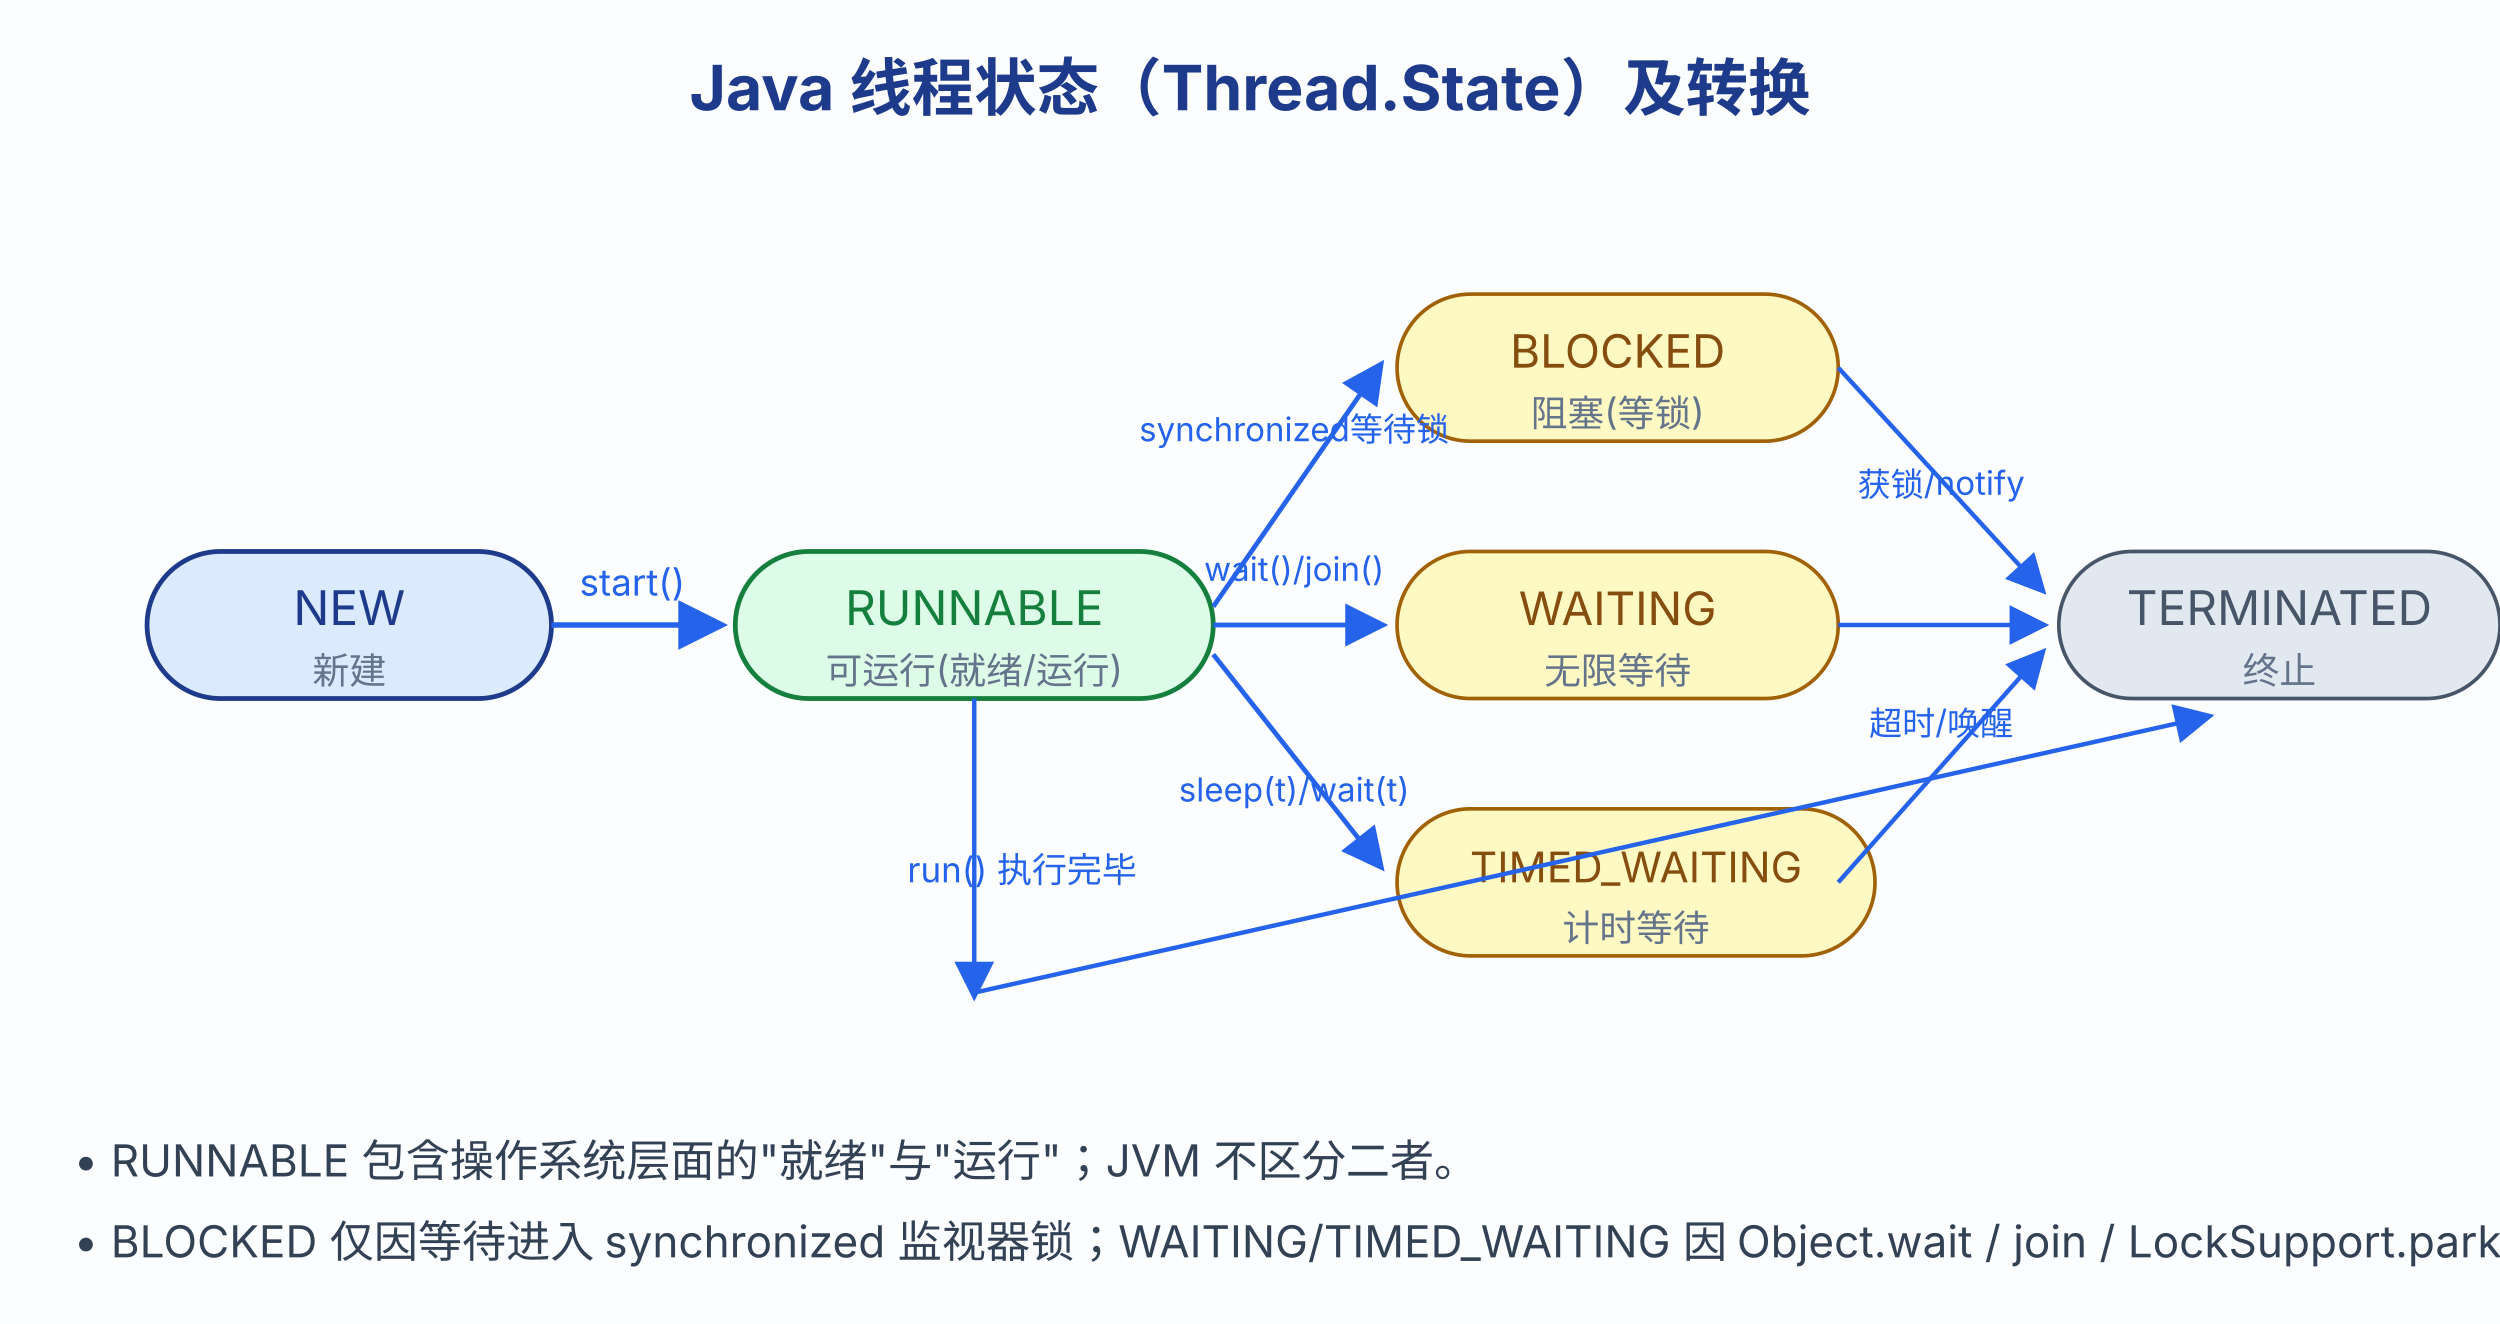
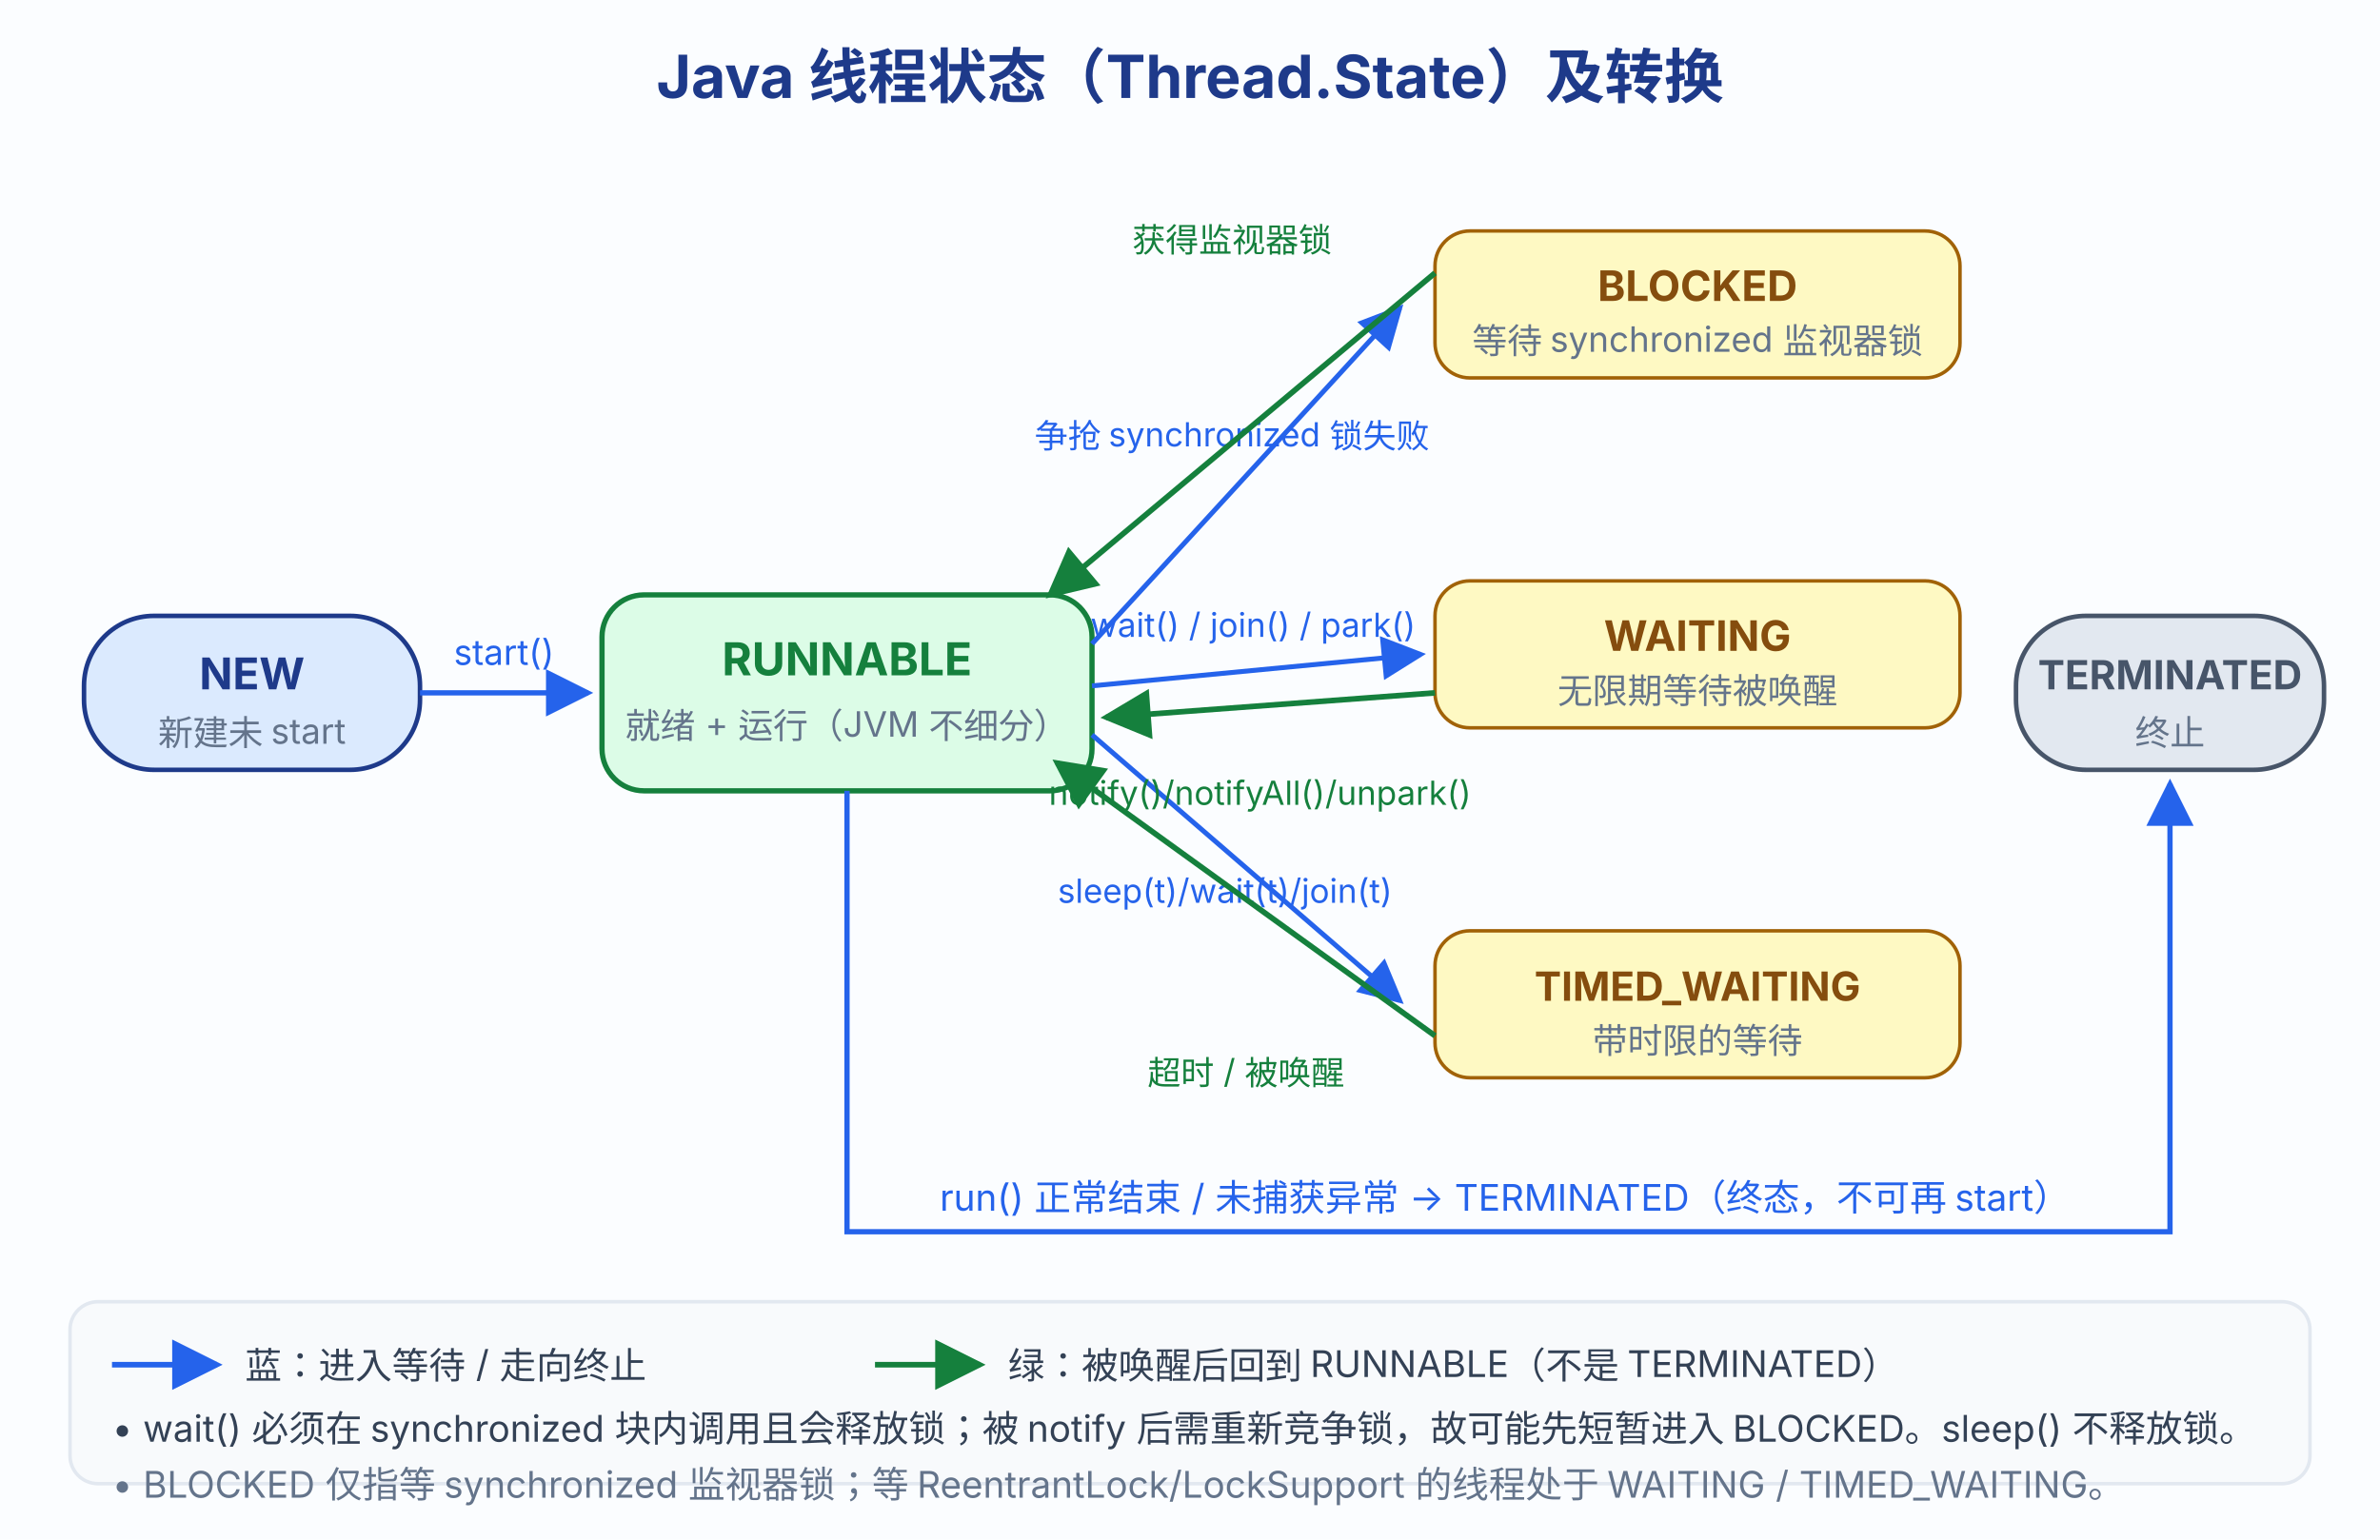
- <svg xmlns="http://www.w3.org/2000/svg" viewBox="0 0 680 360" font-family="-apple-system, 'PingFang SC', 'Microsoft YaHei', sans-serif">
-   <rect x="0" y="0" width="680" height="360" fill="#fbfdff" />
-   <text x="340" y="30" text-anchor="middle" font-size="17" font-weight="700" fill="#1e3a8a">Java 线程状态（Thread.State）及转换</text>
+ <svg xmlns="http://www.w3.org/2000/svg" viewBox="0 0 680 440" font-family="-apple-system, 'PingFang SC', 'Microsoft YaHei', sans-serif">
+   <rect x="0" y="0" width="680" height="440" fill="#fbfdff" />
+   <text x="340" y="28" text-anchor="middle" font-size="17" font-weight="700" fill="#1e3a8a">Java 线程状态（Thread.State）及转换</text>
  <defs>
-     <marker id="ar" markerWidth="9" markerHeight="9" refX="7" refY="4.5" orient="auto">
+     <marker id="go" markerWidth="9" markerHeight="9" refX="8" refY="4.5" orient="auto">
      <path d="M0,0 L9,4.5 L0,9 z" fill="#2563eb" />
    </marker>
+     <marker id="back" markerWidth="9" markerHeight="9" refX="8" refY="4.5" orient="auto">
+       <path d="M0,0 L9,4.5 L0,9 z" fill="#15803d" />
+     </marker>
  </defs>
-   <rect x="40" y="150" width="110" height="40" rx="20" fill="#dbeafe" stroke="#1e3a8a" stroke-width="1.3" />
-   <text x="95" y="170" text-anchor="middle" font-size="13" fill="#1e3a8a">NEW</text>
-   <text x="95" y="186" text-anchor="middle" font-size="10" fill="#64748b">新建</text>
-   <rect x="200" y="150" width="130" height="40" rx="20" fill="#dcfce7" stroke="#15803d" stroke-width="1.3" />
-   <text x="265" y="170" text-anchor="middle" font-size="13" fill="#15803d">RUNNABLE</text>
-   <text x="265" y="186" text-anchor="middle" font-size="10" fill="#64748b">可运行(就绪/运行)</text>
-   <rect x="380" y="80" width="120" height="40" rx="20" fill="#fef9c3" stroke="#a16207" />
-   <text x="440" y="100" text-anchor="middle" font-size="12.5" fill="#854d0e">BLOCKED</text>
-   <text x="440" y="116" text-anchor="middle" font-size="10" fill="#64748b">阻塞(等锁)</text>
-   <rect x="380" y="150" width="120" height="40" rx="20" fill="#fef9c3" stroke="#a16207" />
-   <text x="440" y="170" text-anchor="middle" font-size="12.5" fill="#854d0e">WAITING</text>
-   <text x="440" y="186" text-anchor="middle" font-size="10" fill="#64748b">无限等待</text>
-   <rect x="380" y="220" width="130" height="40" rx="20" fill="#fef9c3" stroke="#a16207" />
-   <text x="445" y="240" text-anchor="middle" font-size="11.5" fill="#854d0e">TIMED_WAITING</text>
-   <text x="445" y="256" text-anchor="middle" font-size="10" fill="#64748b">计时等待</text>
-   <rect x="560" y="150" width="120" height="40" rx="20" fill="#e2e8f0" stroke="#475569" />
-   <text x="620" y="170" text-anchor="middle" font-size="13" fill="#475569">TERMINATED</text>
-   <text x="620" y="186" text-anchor="middle" font-size="10" fill="#64748b">终止</text>
-   <line x1="150" y1="170" x2="195" y2="170" stroke="#2563eb" stroke-width="1.5" marker-end="url(#ar)" />
-   <text x="172" y="162" text-anchor="middle" font-size="10" fill="#2563eb">start()</text>
-   <line x1="330" y1="165" x2="375" y2="100" stroke="#2563eb" stroke-width="1.3" marker-end="url(#ar)" />
-   <line x1="330" y1="170" x2="375" y2="170" stroke="#2563eb" stroke-width="1.3" marker-end="url(#ar)" />
-   <line x1="330" y1="178" x2="375" y2="235" stroke="#2563eb" stroke-width="1.3" marker-end="url(#ar)" />
-   <text x="352" y="120" text-anchor="middle" font-size="9" fill="#2563eb">synchronized等待锁</text>
-   <text x="352" y="158" text-anchor="middle" font-size="9" fill="#2563eb">wait()/join()</text>
-   <text x="352" y="218" text-anchor="middle" font-size="9" fill="#2563eb">sleep(t)/wait(t)</text>
-   <line x1="500" y1="100" x2="555" y2="160" stroke="#2563eb" stroke-width="1.2" marker-end="url(#ar)" />
-   <line x1="500" y1="170" x2="555" y2="170" stroke="#2563eb" stroke-width="1.2" marker-end="url(#ar)" />
-   <line x1="500" y1="240" x2="555" y2="178" stroke="#2563eb" stroke-width="1.2" marker-end="url(#ar)" />
-   <text x="528" y="135" text-anchor="middle" font-size="9" fill="#2563eb">获锁/notify</text>
-   <text x="528" y="200" text-anchor="middle" font-size="9" fill="#2563eb">超时/唤醒</text>
-   <line x1="265" y1="190" x2="265" y2="270" stroke="#2563eb" stroke-width="1.2" marker-end="url(#ar)" />
-   <text x="278" y="240" text-anchor="middle" font-size="9.5" fill="#2563eb">run() 执行完毕</text>
-   <line x1="265" y1="270" x2="600" y2="195" stroke="#2563eb" stroke-width="1.2" marker-end="url(#ar)" />
-   <text x="20" y="320" font-size="12" fill="#334155">• RUNNABLE 包含操作系统层面的"就绪"与"运行"；JVM 不区分二者。</text>
-   <text x="20" y="342" font-size="12" fill="#334155">• BLOCKED 仅因等待进入 synchronized 监视器锁；WAITING/TIMED_WAITING 因 Object.wait / join / LockSupport.park。</text>
+   <rect x="24" y="176" width="96" height="44" rx="20" fill="#dbeafe" stroke="#1e3a8a" stroke-width="1.3" />
+   <text x="72" y="197" text-anchor="middle" font-size="12.5" font-weight="700" fill="#1e3a8a">NEW</text>
+   <text x="72" y="213" text-anchor="middle" font-size="10" fill="#64748b">新建未 start</text>
+   <rect x="172" y="170" width="140" height="56" rx="12" fill="#dcfce7" stroke="#15803d" stroke-width="1.5" />
+   <text x="242" y="193" text-anchor="middle" font-size="13" font-weight="700" fill="#15803d">RUNNABLE</text>
+   <text x="242" y="211" text-anchor="middle" font-size="10" fill="#64748b">就绪 + 运行（JVM 不细分）</text>
+   <rect x="410" y="66" width="150" height="42" rx="10" fill="#fef9c3" stroke="#a16207" />
+   <text x="485" y="86" text-anchor="middle" font-size="12" font-weight="700" fill="#854d0e">BLOCKED</text>
+   <text x="485" y="101" text-anchor="middle" font-size="10" fill="#64748b">等待 synchronized 监视器锁</text>
+   <rect x="410" y="166" width="150" height="42" rx="10" fill="#fef9c3" stroke="#a16207" />
+   <text x="485" y="186" text-anchor="middle" font-size="12" font-weight="700" fill="#854d0e">WAITING</text>
+   <text x="485" y="201" text-anchor="middle" font-size="10" fill="#64748b">无限期等待被唤醒</text>
+   <rect x="410" y="266" width="150" height="42" rx="10" fill="#fef9c3" stroke="#a16207" />
+   <text x="485" y="286" text-anchor="middle" font-size="11.5" font-weight="700" fill="#854d0e">TIMED_WAITING</text>
+   <text x="485" y="301" text-anchor="middle" font-size="10" fill="#64748b">带时限的等待</text>
+   <rect x="576" y="176" width="88" height="44" rx="20" fill="#e2e8f0" stroke="#475569" stroke-width="1.3" />
+   <text x="620" y="197" text-anchor="middle" font-size="11.5" font-weight="700" fill="#475569">TERMINATED</text>
+   <text x="620" y="213" text-anchor="middle" font-size="10" fill="#64748b">终止</text>
+   <line x1="120" y1="198" x2="168" y2="198" stroke="#2563eb" stroke-width="1.5" marker-end="url(#go)" />
+   <text x="144" y="190" text-anchor="middle" font-size="10" fill="#2563eb">start()</text>
+   <path d="M242 226 L242 352 L620 352 L620 224" fill="none" stroke="#2563eb" stroke-width="1.5" marker-end="url(#go)" />
+   <text x="430" y="346" text-anchor="middle" font-size="10.5" fill="#2563eb">run() 正常结束 / 未捕获异常 → TERMINATED（终态，不可再 start）</text>
+   <path d="M312 184 L400 88" fill="none" stroke="#2563eb" stroke-width="1.4" marker-end="url(#go)" />
+   <line x1="312" y1="196" x2="406" y2="187" stroke="#2563eb" stroke-width="1.4" marker-end="url(#go)" />
+   <path d="M312 210 L400 286" fill="none" stroke="#2563eb" stroke-width="1.4" marker-end="url(#go)" />
+   <text x="352" y="128" text-anchor="middle" font-size="9.5" fill="#2563eb">争抢 synchronized 锁失败</text>
+   <text x="358" y="182" text-anchor="middle" font-size="9.5" fill="#2563eb">wait() / join() / park()</text>
+   <text x="350" y="258" text-anchor="middle" font-size="9.5" fill="#2563eb">sleep(t)/wait(t)/join(t)</text>
+   <path d="M410 78 L300 170" fill="none" stroke="#15803d" stroke-width="1.6" marker-end="url(#back)" />
+   <line x1="410" y1="198" x2="316" y2="205" stroke="#15803d" stroke-width="1.6" marker-end="url(#back)" />
+   <path d="M410 296 L302 218" fill="none" stroke="#15803d" stroke-width="1.6" marker-end="url(#back)" />
+   <text x="352" y="72" text-anchor="middle" font-size="9.5" fill="#15803d">获得监视器锁</text>
+   <text x="360" y="230" text-anchor="middle" font-size="9.5" fill="#15803d">notify()/notifyAll()/unpark()</text>
+   <text x="356" y="310" text-anchor="middle" font-size="9.5" fill="#15803d">超时 / 被唤醒</text>
+   <rect x="20" y="372" width="640" height="52" rx="8" fill="#f8fafc" stroke="#e2e8f0" />
+   <line x1="32" y1="390" x2="62" y2="390" stroke="#2563eb" stroke-width="1.6" marker-end="url(#go)" />
+   <text x="70" y="394" font-size="10.5" fill="#334155">蓝：进入等待 / 走向终止</text>
+   <line x1="250" y1="390" x2="280" y2="390" stroke="#15803d" stroke-width="1.6" marker-end="url(#back)" />
+   <text x="288" y="394" font-size="10.5" fill="#334155">绿：被唤醒后回到 RUNNABLE（不是 TERMINATED）</text>
+   <text x="32" y="412" font-size="10.5" fill="#334155">• wait() 必须在 synchronized 块内调用且会释放锁；被 notify 后需重新竞争锁，故可能先短暂进入 BLOCKED。sleep() 不释放锁。</text>
+   <text x="32" y="428" font-size="10.5" fill="#64748b">• BLOCKED 仅指等 synchronized 监视器锁；等 ReentrantLock/LockSupport 的线程处于 WAITING / TIMED_WAITING。</text>
</svg>
